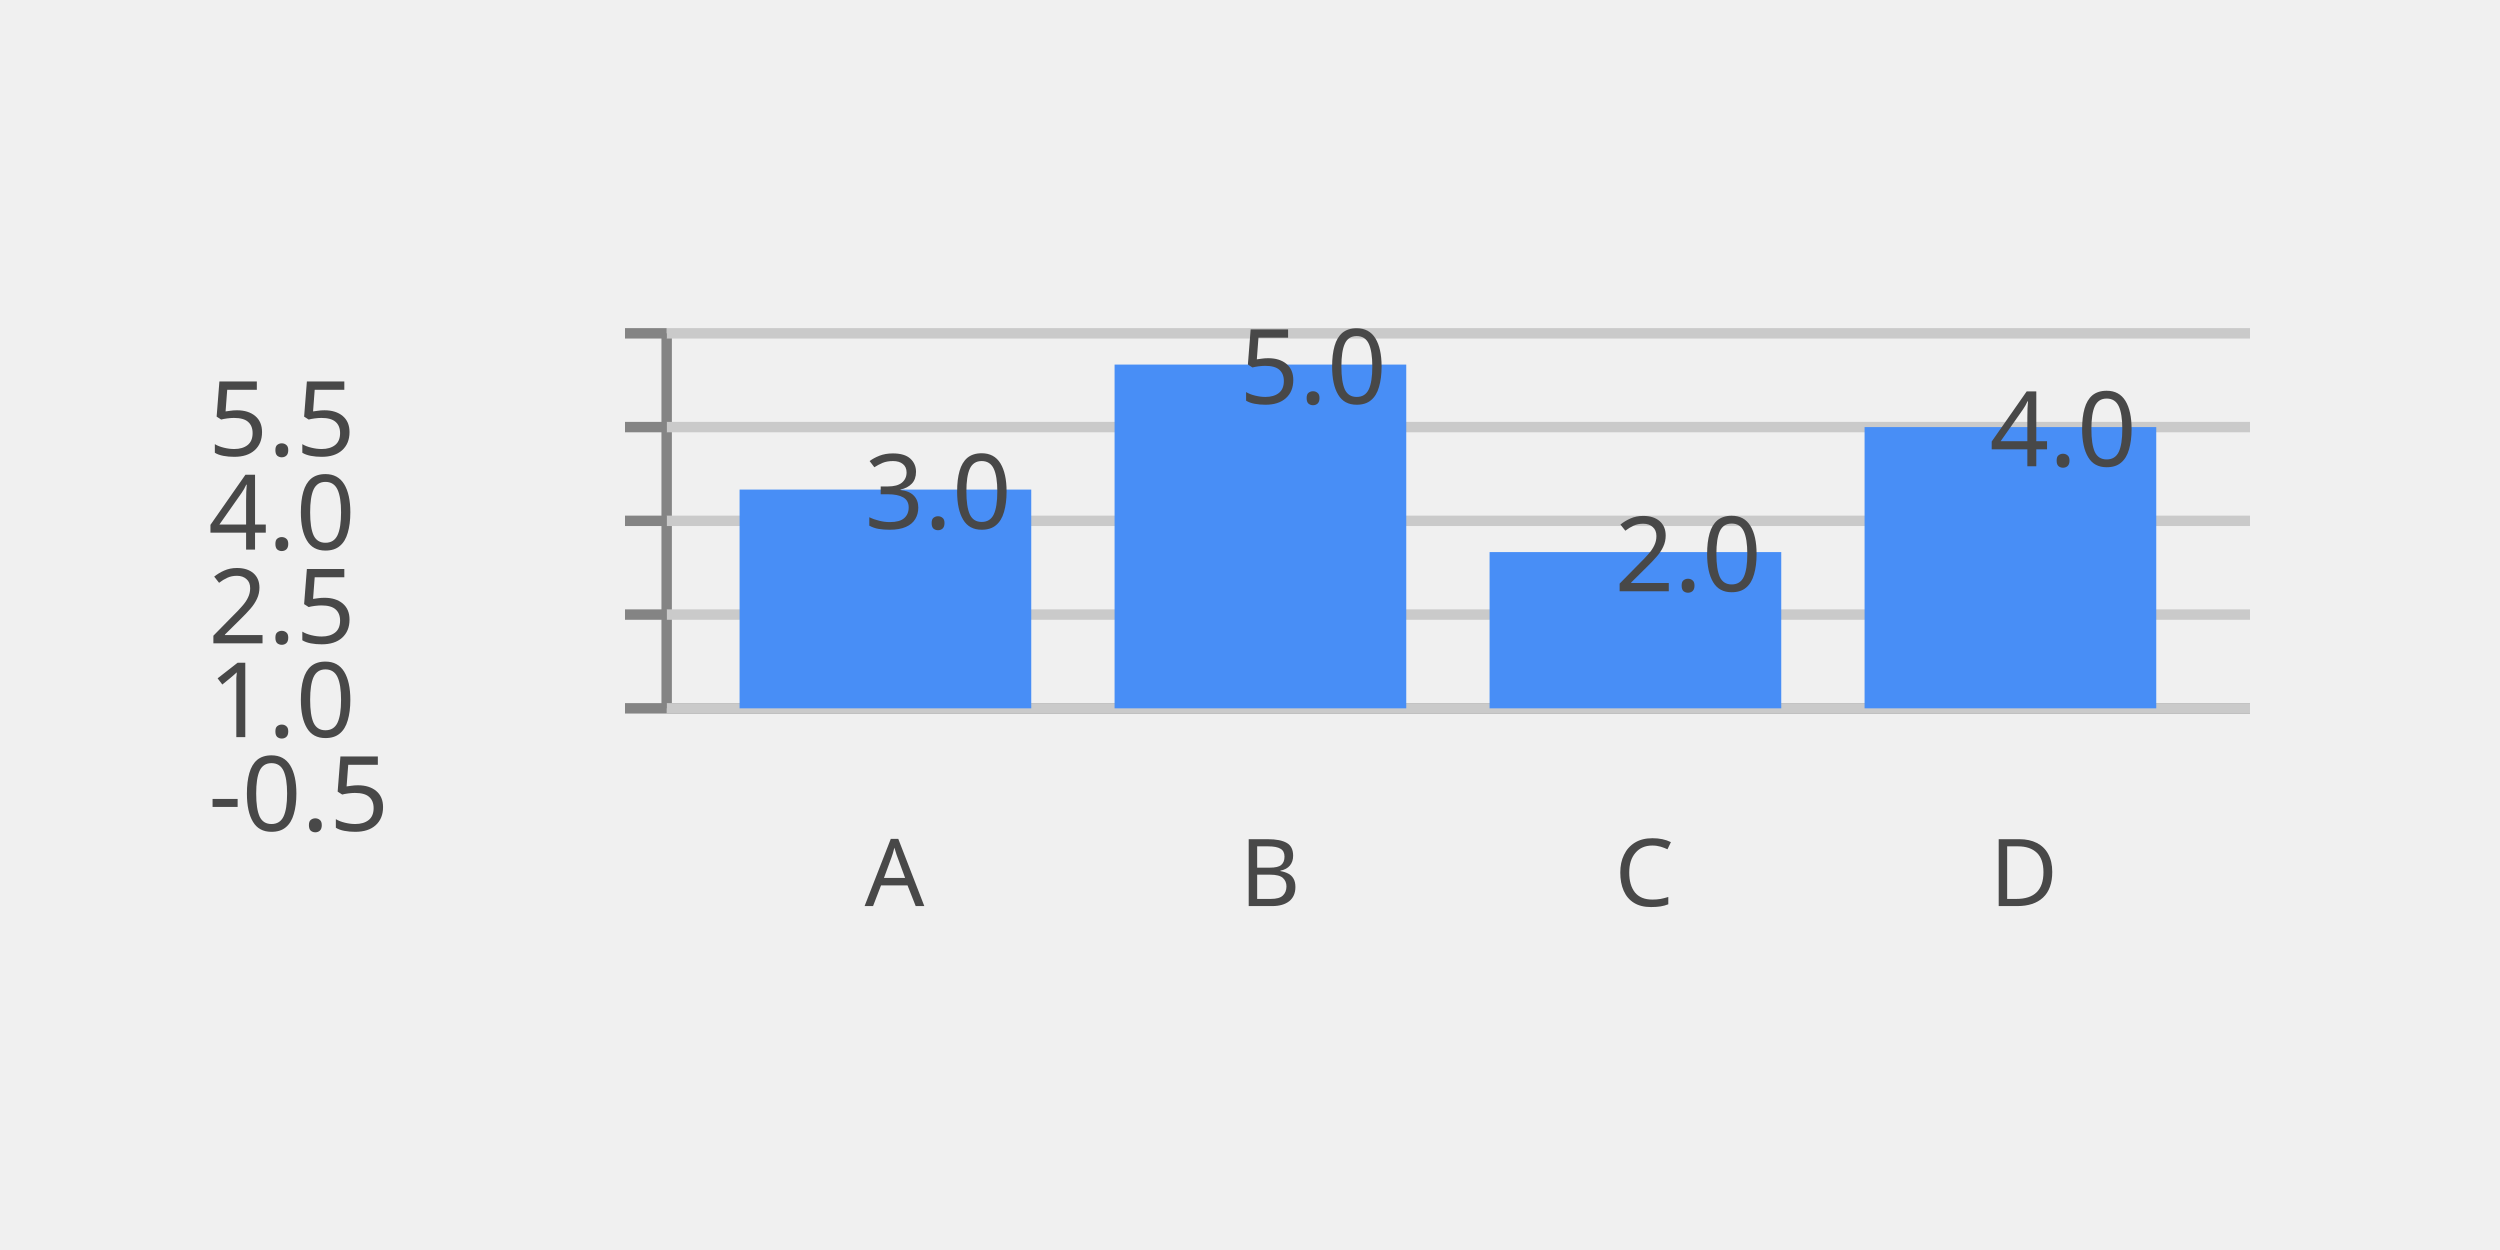
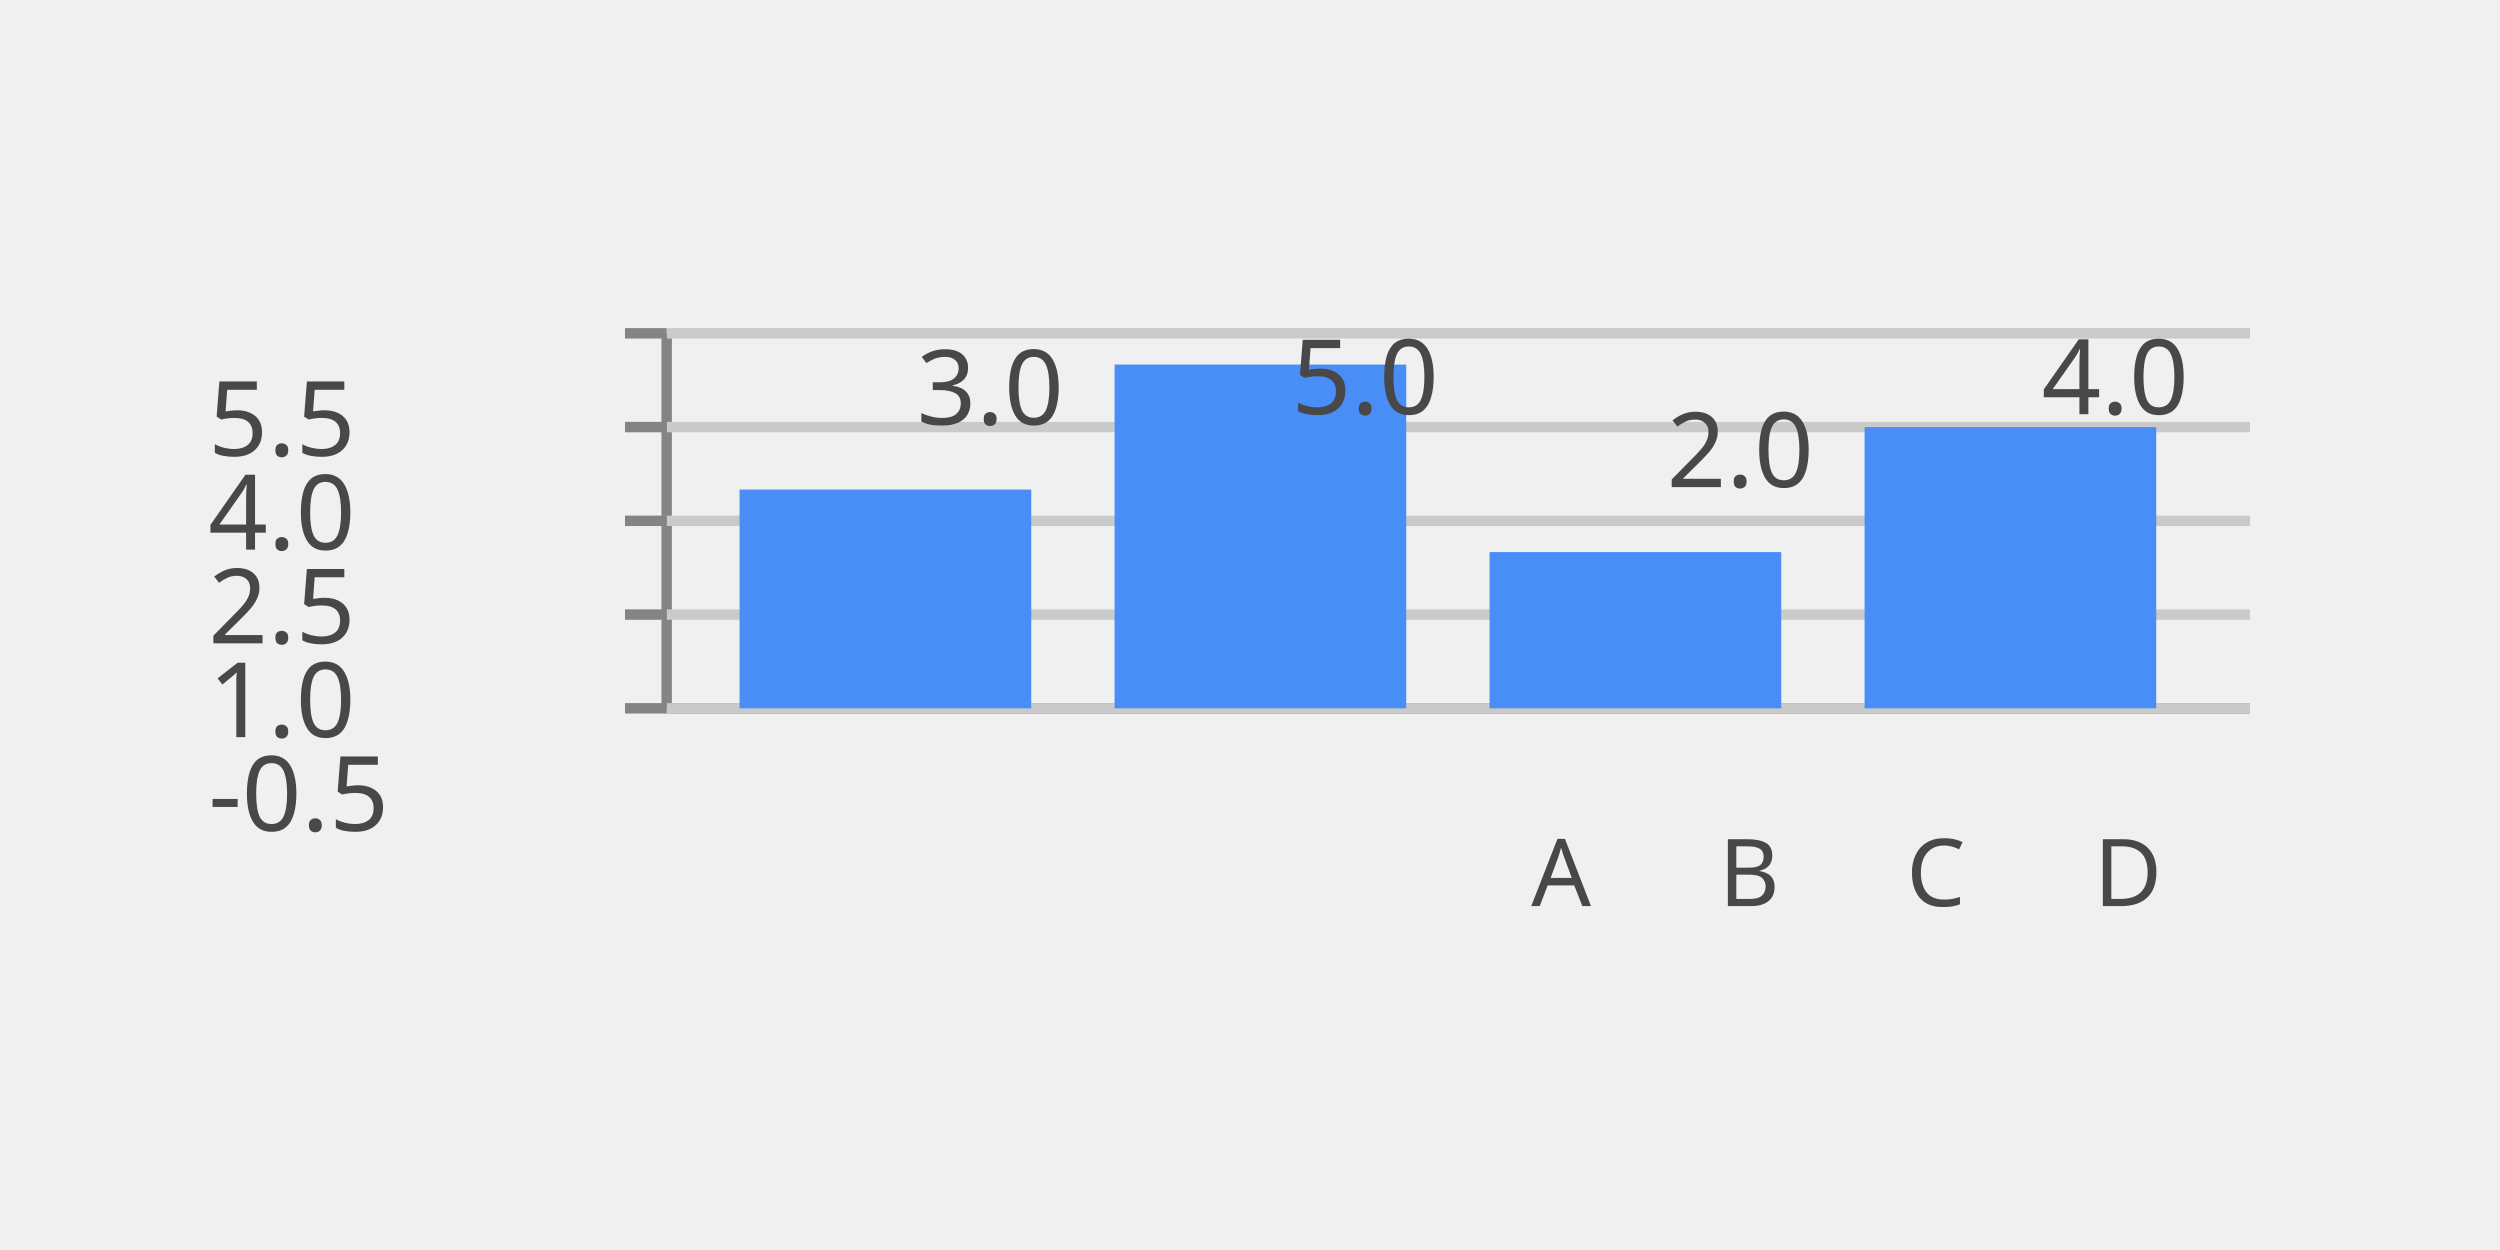
<svg xmlns="http://www.w3.org/2000/svg" width="240" height="120" viewBox="0 0 240 120">
  <rect x="0" y="0" width="240" height="120" fill="rgba(240,240,240,1.00)" />
  <line x1="64" y1="32" x2="64" y2="68" stroke="rgba(132,132,132,1.00)" stroke-width="1" />
  <line x1="64" y1="68" x2="216" y2="68" stroke="rgba(132,132,132,1.00)" stroke-width="1" />
  <line x1="64" y1="68" x2="216" y2="68" stroke="rgba(202,202,202,1.00)" stroke-width="1" />
  <line x1="60" y1="68" x2="64" y2="68" stroke="rgba(132,132,132,1.00)" stroke-width="1" />
  <text x="20" y="72" dominant-baseline="text-before-edge" font-family="Sans" font-size="10" font-style="normal" font-weight="400" fill="rgba(72,72,72,1.00)">-0.5</text>
  <line x1="64" y1="59" x2="216" y2="59" stroke="rgba(202,202,202,1.00)" stroke-width="1" />
  <line x1="60" y1="59" x2="64" y2="59" stroke="rgba(132,132,132,1.00)" stroke-width="1" />
  <text x="20" y="63" dominant-baseline="text-before-edge" font-family="Sans" font-size="10" font-style="normal" font-weight="400" fill="rgba(72,72,72,1.00)">1.0</text>
  <line x1="64" y1="50" x2="216" y2="50" stroke="rgba(202,202,202,1.00)" stroke-width="1" />
  <line x1="60" y1="50" x2="64" y2="50" stroke="rgba(132,132,132,1.00)" stroke-width="1" />
  <text x="20" y="54" dominant-baseline="text-before-edge" font-family="Sans" font-size="10" font-style="normal" font-weight="400" fill="rgba(72,72,72,1.00)">2.5</text>
  <line x1="64" y1="41" x2="216" y2="41" stroke="rgba(202,202,202,1.00)" stroke-width="1" />
  <line x1="60" y1="41" x2="64" y2="41" stroke="rgba(132,132,132,1.00)" stroke-width="1" />
  <text x="20" y="45" dominant-baseline="text-before-edge" font-family="Sans" font-size="10" font-style="normal" font-weight="400" fill="rgba(72,72,72,1.00)">4.0</text>
  <line x1="64" y1="32" x2="216" y2="32" stroke="rgba(202,202,202,1.00)" stroke-width="1" />
  <line x1="60" y1="32" x2="64" y2="32" stroke="rgba(132,132,132,1.00)" stroke-width="1" />
  <text x="20" y="36" dominant-baseline="text-before-edge" font-family="Sans" font-size="10" font-style="normal" font-weight="400" fill="rgba(72,72,72,1.00)">5.5</text>
  <rect x="71" y="47" width="28" height="21" fill="rgba(72,142,246,1.00)" />
-   <text x="83" y="43" dominant-baseline="text-before-edge" font-family="sans-serif" font-size="10" font-style="normal" font-weight="400" fill="rgba(72,72,72,1.00)">3.0</text>
-   <text x="83" y="80" dominant-baseline="text-before-edge" font-family="sans-serif" font-size="9" font-style="normal" font-weight="400" fill="rgba(72,72,72,1.00)">A</text>
+   <text x="88" y="33" dominant-baseline="text-before-edge" font-family="sans-serif" font-size="10" font-style="normal" font-weight="400" fill="rgba(72,72,72,1.00)">3.0</text>
+   <text x="147" y="80" dominant-baseline="text-before-edge" font-family="sans-serif" font-size="9" font-style="normal" font-weight="400" fill="rgba(72,72,72,1.00)">A</text>
  <rect x="107" y="35" width="28" height="33" fill="rgba(72,142,246,1.00)" />
-   <text x="119" y="31" dominant-baseline="text-before-edge" font-family="sans-serif" font-size="10" font-style="normal" font-weight="400" fill="rgba(72,72,72,1.00)">5.0</text>
-   <text x="119" y="80" dominant-baseline="text-before-edge" font-family="sans-serif" font-size="9" font-style="normal" font-weight="400" fill="rgba(72,72,72,1.00)">B</text>
+   <text x="124" y="32" dominant-baseline="text-before-edge" font-family="sans-serif" font-size="10" font-style="normal" font-weight="400" fill="rgba(72,72,72,1.00)">5.0</text>
+   <text x="165" y="80" dominant-baseline="text-before-edge" font-family="sans-serif" font-size="9" font-style="normal" font-weight="400" fill="rgba(72,72,72,1.00)">B</text>
  <rect x="143" y="53" width="28" height="15" fill="rgba(72,142,246,1.00)" />
-   <text x="155" y="49" dominant-baseline="text-before-edge" font-family="sans-serif" font-size="10" font-style="normal" font-weight="400" fill="rgba(72,72,72,1.00)">2.0</text>
-   <text x="155" y="80" dominant-baseline="text-before-edge" font-family="sans-serif" font-size="9" font-style="normal" font-weight="400" fill="rgba(72,72,72,1.00)">C</text>
+   <text x="160" y="39" dominant-baseline="text-before-edge" font-family="sans-serif" font-size="10" font-style="normal" font-weight="400" fill="rgba(72,72,72,1.00)">2.0</text>
+   <text x="183" y="80" dominant-baseline="text-before-edge" font-family="sans-serif" font-size="9" font-style="normal" font-weight="400" fill="rgba(72,72,72,1.00)">C</text>
  <rect x="179" y="41" width="28" height="27" fill="rgba(72,142,246,1.00)" />
-   <text x="191" y="37" dominant-baseline="text-before-edge" font-family="sans-serif" font-size="10" font-style="normal" font-weight="400" fill="rgba(72,72,72,1.00)">4.0</text>
-   <text x="191" y="80" dominant-baseline="text-before-edge" font-family="sans-serif" font-size="9" font-style="normal" font-weight="400" fill="rgba(72,72,72,1.00)">D</text>
+   <text x="196" y="32" dominant-baseline="text-before-edge" font-family="sans-serif" font-size="10" font-style="normal" font-weight="400" fill="rgba(72,72,72,1.00)">4.0</text>
+   <text x="201" y="80" dominant-baseline="text-before-edge" font-family="sans-serif" font-size="9" font-style="normal" font-weight="400" fill="rgba(72,72,72,1.00)">D</text>
</svg>
